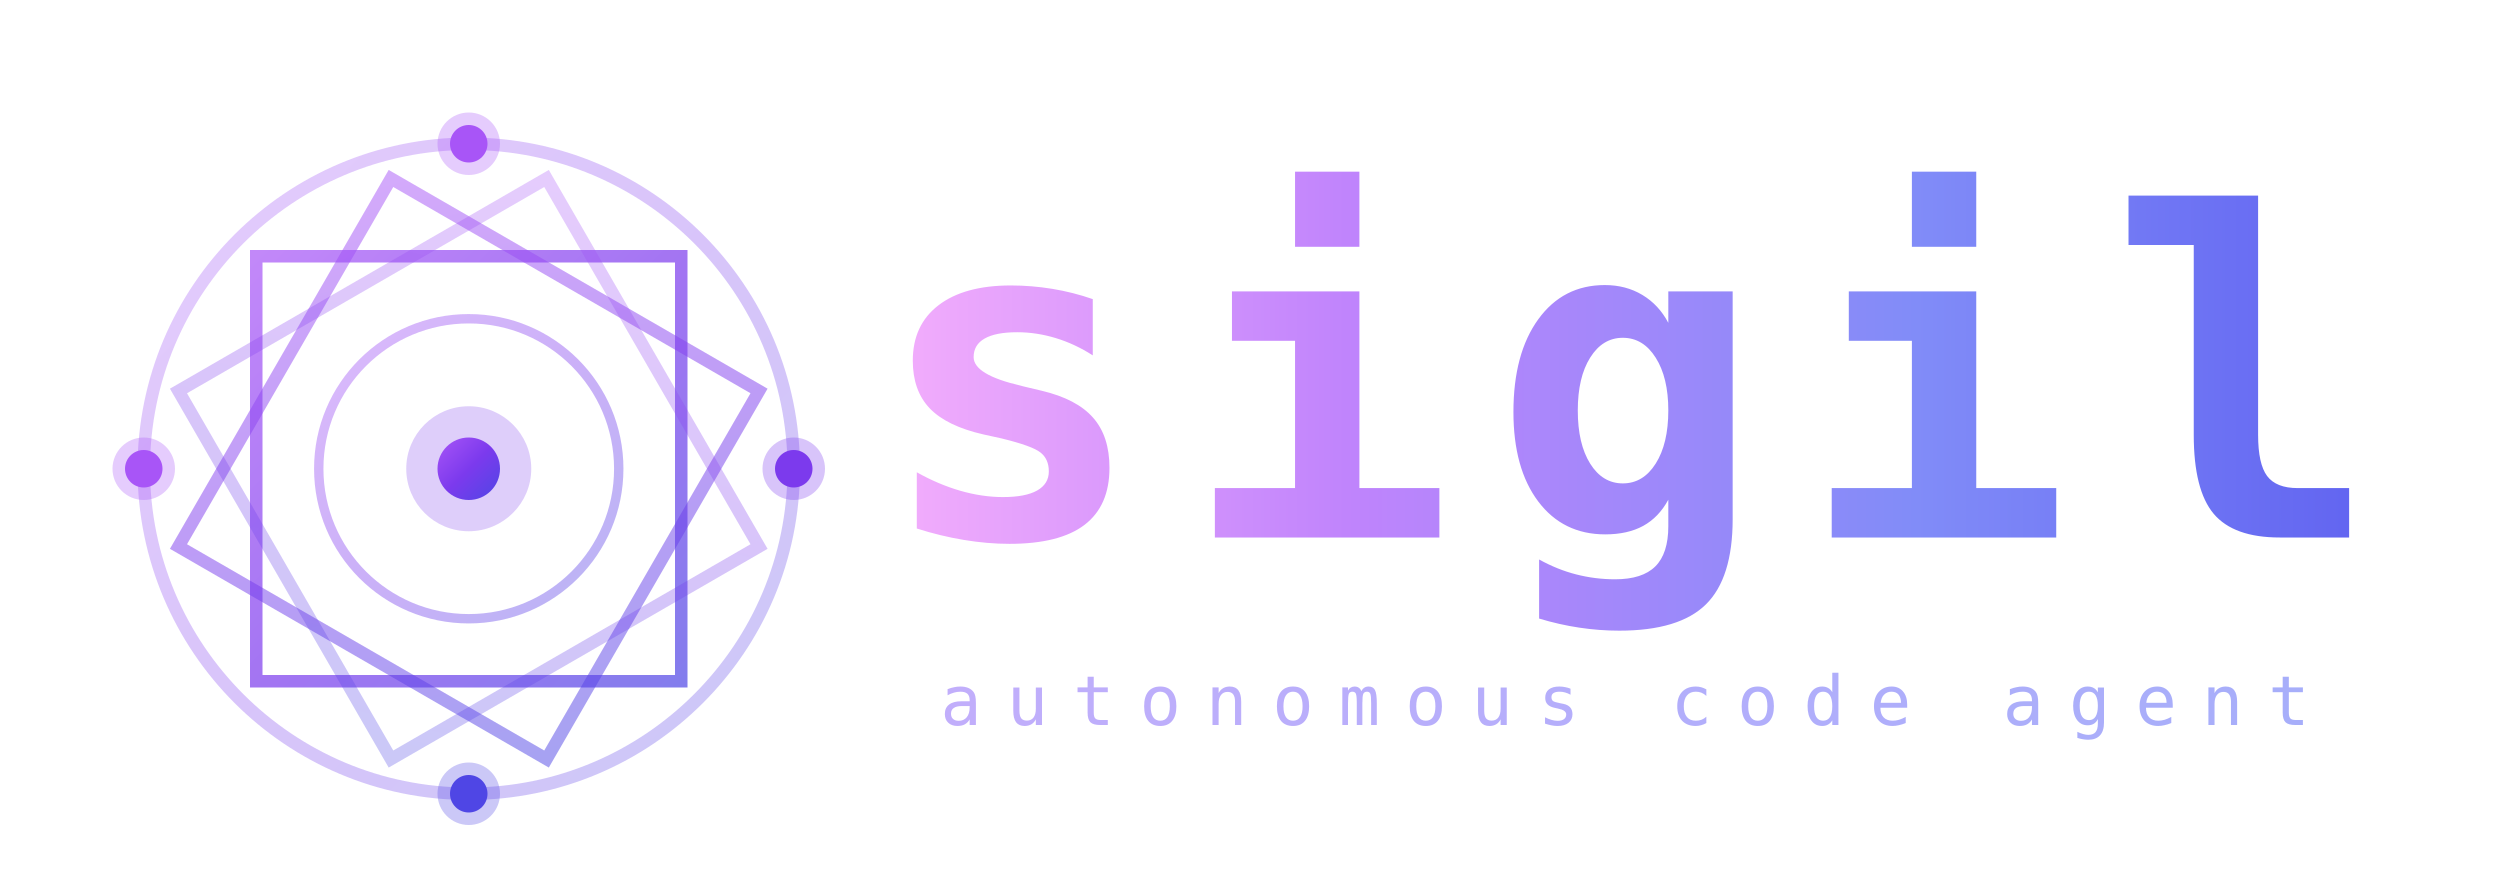
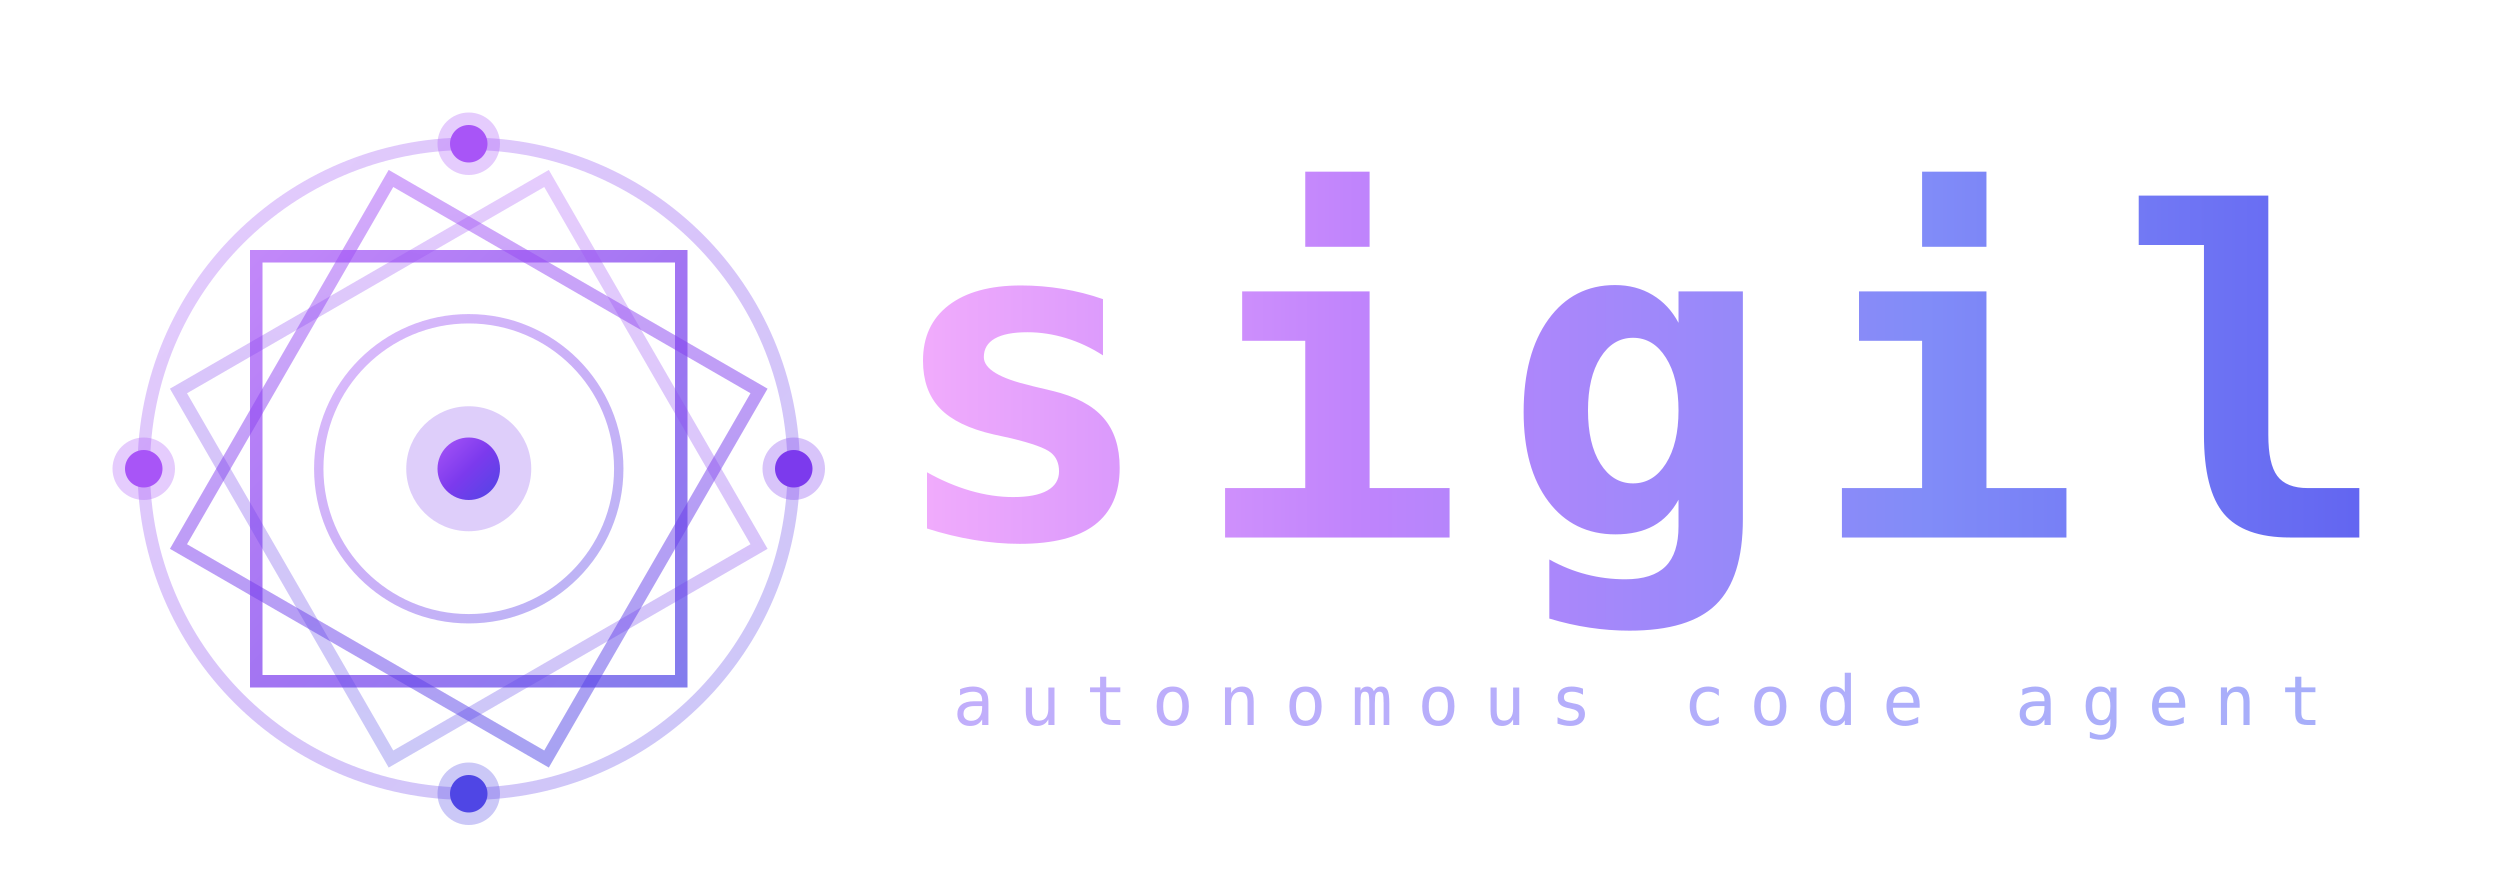
<svg xmlns="http://www.w3.org/2000/svg" viewBox="0 0 400 140" width="400" height="140">
  <defs>
    <linearGradient id="gl" x1="0%" y1="0%" x2="100%" y2="100%">
      <stop offset="0%" stop-color="#a855f7" />
      <stop offset="50%" stop-color="#7c3aed" />
      <stop offset="100%" stop-color="#4f46e5" />
    </linearGradient>
    <linearGradient id="mg" x1="0%" y1="0%" x2="100%" y2="0%">
      <stop offset="0%" stop-color="#f0abfc" />
      <stop offset="30%" stop-color="#c084fc" />
      <stop offset="70%" stop-color="#818cf8" />
      <stop offset="100%" stop-color="#6366f1" />
    </linearGradient>
    <linearGradient id="tg" x1="0%" y1="0%" x2="100%" y2="0%">
      <stop offset="0%" stop-color="#a78bfa" />
      <stop offset="100%" stop-color="#818cf8" />
    </linearGradient>
  </defs>
  <g transform="translate(75, 75)">
    <circle r="52" fill="none" stroke="url(#gl)" stroke-width="2" opacity="0.3" />
    <rect x="-34" y="-34" width="68" height="68" fill="none" stroke="url(#gl)" stroke-width="2" opacity="0.7" />
    <rect x="-34" y="-34" width="68" height="68" fill="none" stroke="url(#gl)" stroke-width="2" opacity="0.5" transform="rotate(30)" />
    <rect x="-34" y="-34" width="68" height="68" fill="none" stroke="url(#gl)" stroke-width="2" opacity="0.3" transform="rotate(60)" />
    <circle r="24" fill="none" stroke="url(#gl)" stroke-width="1.5" opacity="0.4" />
    <circle cx="0" cy="-52" r="5" fill="#a855f7" opacity="0.3" />
    <circle cx="52" cy="0" r="5" fill="#7c3aed" opacity="0.3" />
    <circle cx="0" cy="52" r="5" fill="#4f46e5" opacity="0.3" />
    <circle cx="-52" cy="0" r="5" fill="#a855f7" opacity="0.3" />
    <circle cx="0" cy="-52" r="3" fill="#a855f7" />
    <circle cx="52" cy="0" r="3" fill="#7c3aed" />
    <circle cx="0" cy="52" r="3" fill="#4f46e5" />
    <circle cx="-52" cy="0" r="3" fill="#a855f7" />
    <circle r="10" fill="#7c3aed" opacity="0.25" />
    <circle r="5" fill="url(#gl)" />
  </g>
-   <text x="140" y="86" text-anchor="start" font-family="'SF Mono', 'Fira Code', Menlo, Consolas, monospace" font-size="72" font-weight="700" fill="url(#mg)" letter-spacing="6">sigil</text>
-   <text x="260" y="116" text-anchor="middle" font-family="'SF Mono', 'Fira Code', Menlo, Consolas, monospace" font-size="11" font-weight="400" fill="url(#tg)" letter-spacing="4" opacity="0.7">autonomous code agent</text>
+   <text x="262" y="86" text-anchor="middle" font-family="'SF Mono', 'Fira Code', Menlo, Consolas, monospace" font-size="72" font-weight="700" fill="url(#mg)" letter-spacing="6">sigil</text>
+   <text x="262" y="116" text-anchor="middle" font-family="'SF Mono', 'Fira Code', Menlo, Consolas, monospace" font-size="11" font-weight="400" fill="url(#tg)" letter-spacing="4" opacity="0.7">autonomous code agent</text>
</svg>
